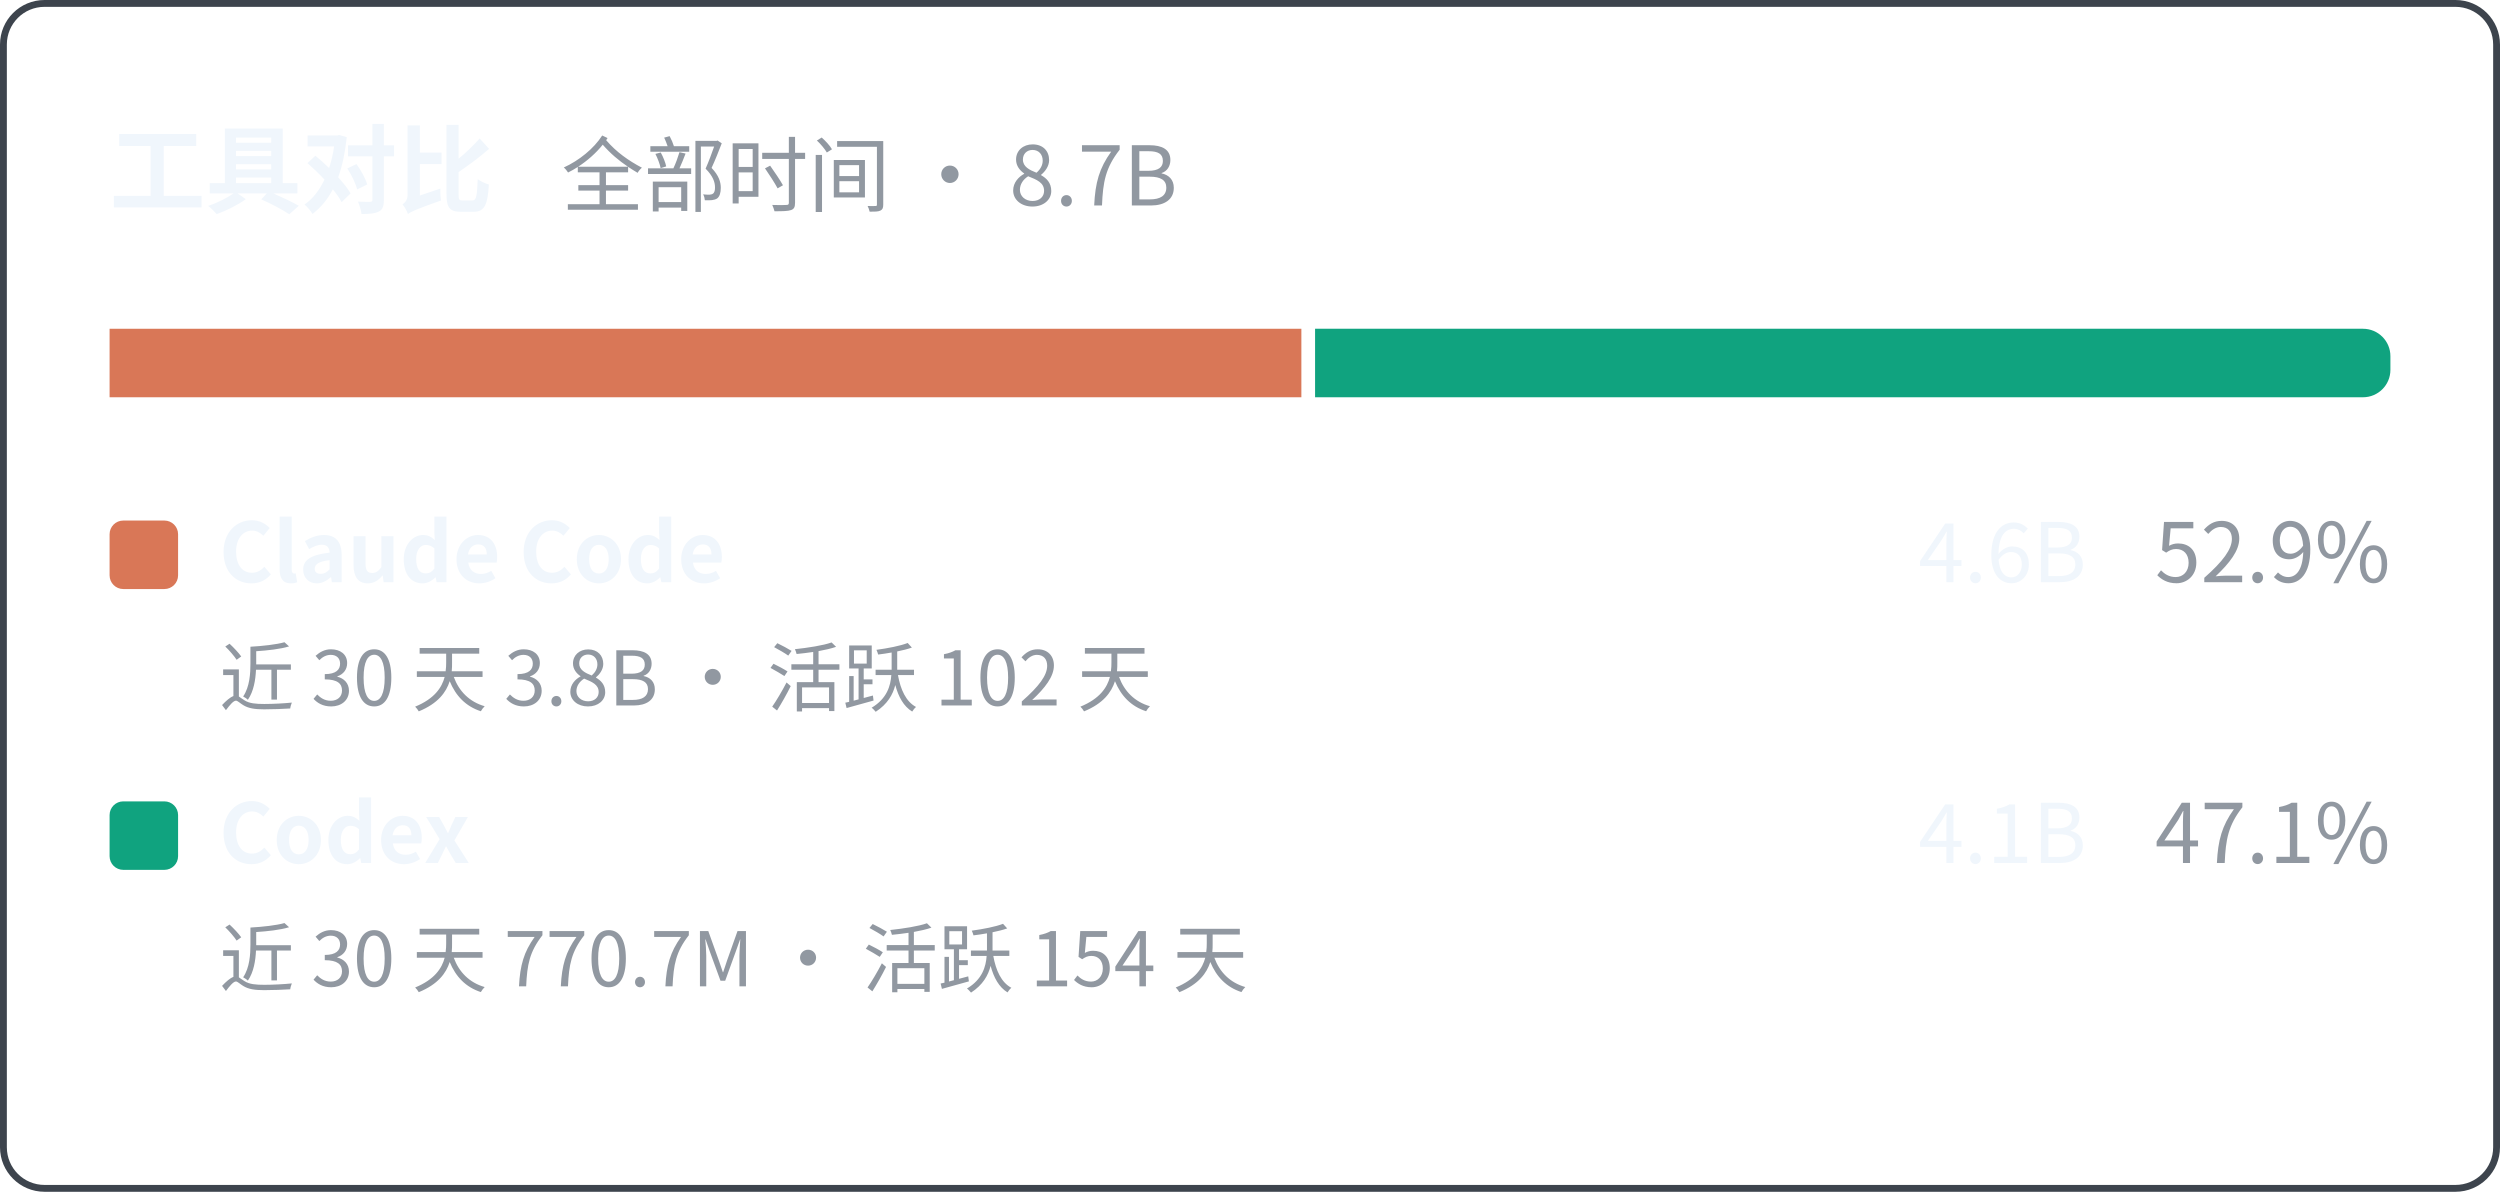
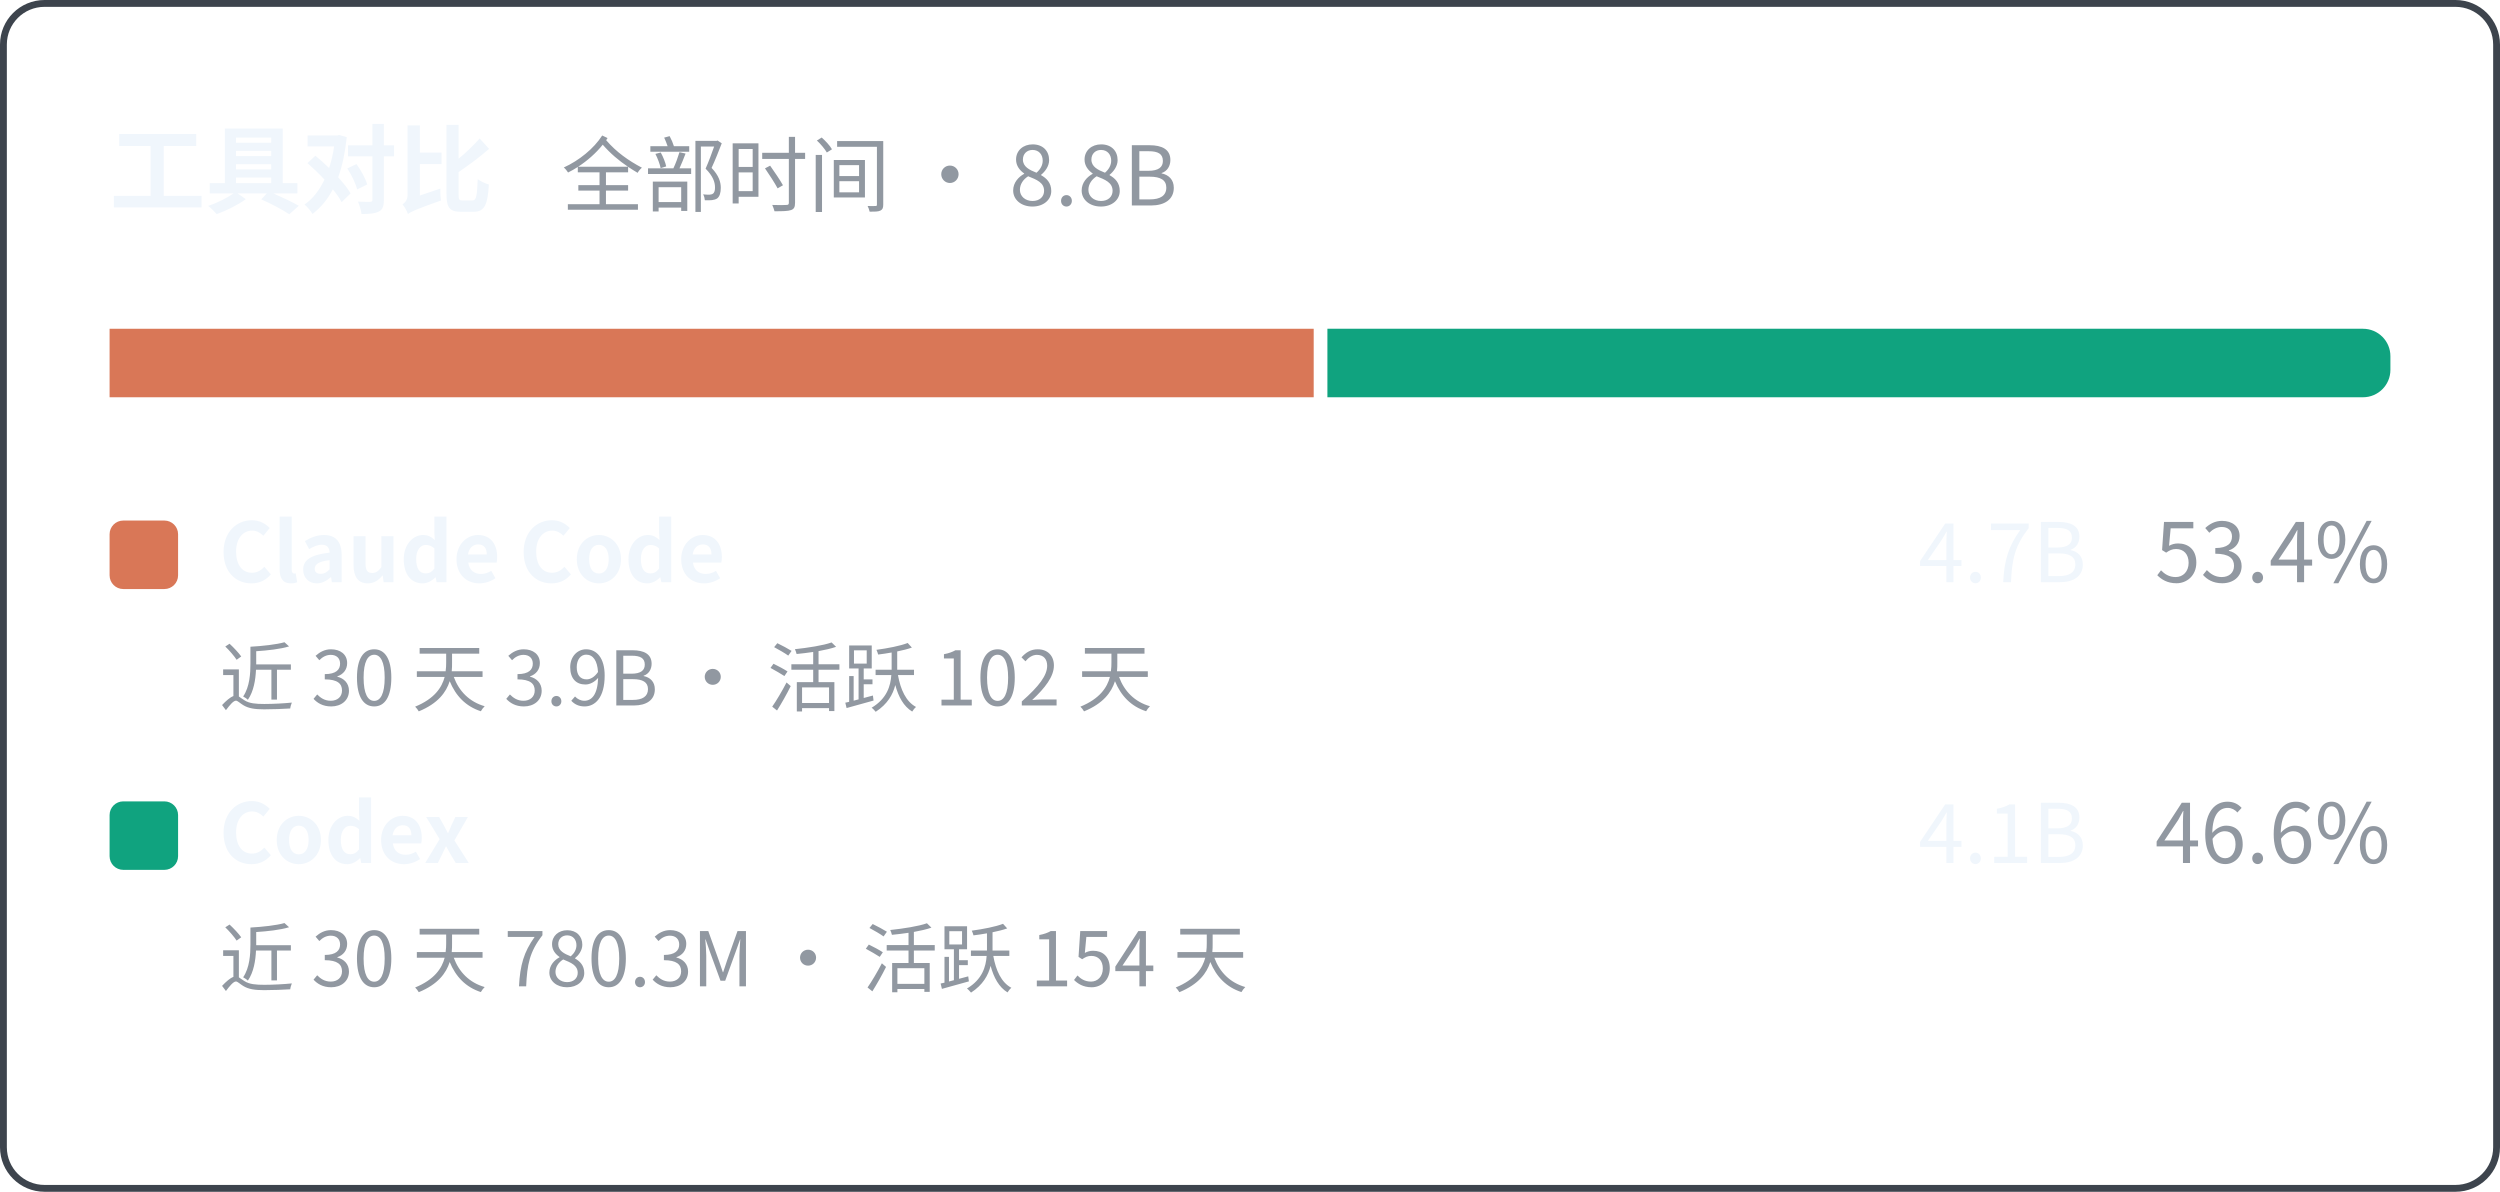
<svg xmlns="http://www.w3.org/2000/svg" width="365" height="174" viewBox="0 0 365 174" font-family="system-ui, -apple-system, 'Segoe UI', 'PingFang SC', 'Microsoft YaHei', 'Noto Sans CJK SC', sans-serif">
  <rect x="0.5" y="0.5" width="364" height="173" rx="6" fill="none" stroke="#3d444d" />
-   <text x="16" y="30" font-size="14" font-weight="600" fill="#f0f6fc">工具对比<tspan dx="10" font-size="12" font-weight="400" fill="#9198a1">全部时间 · 8.7B</tspan>
+   <text x="16" y="30" font-size="14" font-weight="600" fill="#f0f6fc">工具对比<tspan dx="10" font-size="12" font-weight="400" fill="#9198a1">全部时间 · 8.8B</tspan>
  </text>
-   <rect x="16.0" y="48" width="174.0" height="10" fill="#d97757" />
-   <path d="M192.0 48 h153.0 a4.0 4.0 0 0 1 4.0 4.0 v2.0 a4.0 4.0 0 0 1 -4.0 4.0 h-153.0 z" fill="#10a37f" />
+   <rect x="16.0" y="48" width="175.8" height="10" fill="#d97757" />
+   <path d="M193.8 48 h151.2 a4.0 4.0 0 0 1 4.0 4.0 v2.0 a4.0 4.0 0 0 1 -4.0 4.0 h-151.2 z" fill="#10a37f" />
  <rect x="16" y="76.0" width="10" height="10" rx="2" fill="#d97757" />
  <text x="32" y="85.0" font-size="12" font-weight="600" fill="#f0f6fc">Claude Code</text>
-   <text x="349" y="85.0" font-size="12" text-anchor="end" fill="#f0f6fc">4.6B<tspan dx="10" font-size="12" font-weight="400" fill="#9198a1">52.9%</tspan>
+   <text x="349" y="85.0" font-size="12" text-anchor="end" fill="#f0f6fc">4.7B<tspan dx="10" font-size="12" font-weight="400" fill="#9198a1">53.4%</tspan>
  </text>
-   <text x="32" y="103.0" font-size="11" fill="#9198a1">近 30 天 3.8B · 活跃 102 天</text>
+   <text x="32" y="103.0" font-size="11" fill="#9198a1">近 30 天 3.9B · 活跃 102 天</text>
  <rect x="16" y="117.0" width="10" height="10" rx="2" fill="#10a37f" />
  <text x="32" y="126.0" font-size="12" font-weight="600" fill="#f0f6fc">Codex</text>
-   <text x="349" y="126.0" font-size="12" text-anchor="end" fill="#f0f6fc">4.1B<tspan dx="10" font-size="12" font-weight="400" fill="#9198a1">47.1%</tspan>
+   <text x="349" y="126.0" font-size="12" text-anchor="end" fill="#f0f6fc">4.1B<tspan dx="10" font-size="12" font-weight="400" fill="#9198a1">46.6%</tspan>
  </text>
-   <text x="32" y="144.0" font-size="11" fill="#9198a1">近 30 天 770.7M · 活跃 154 天</text>
+   <text x="32" y="144.0" font-size="11" fill="#9198a1">近 30 天 780.3M · 活跃 154 天</text>
</svg>
